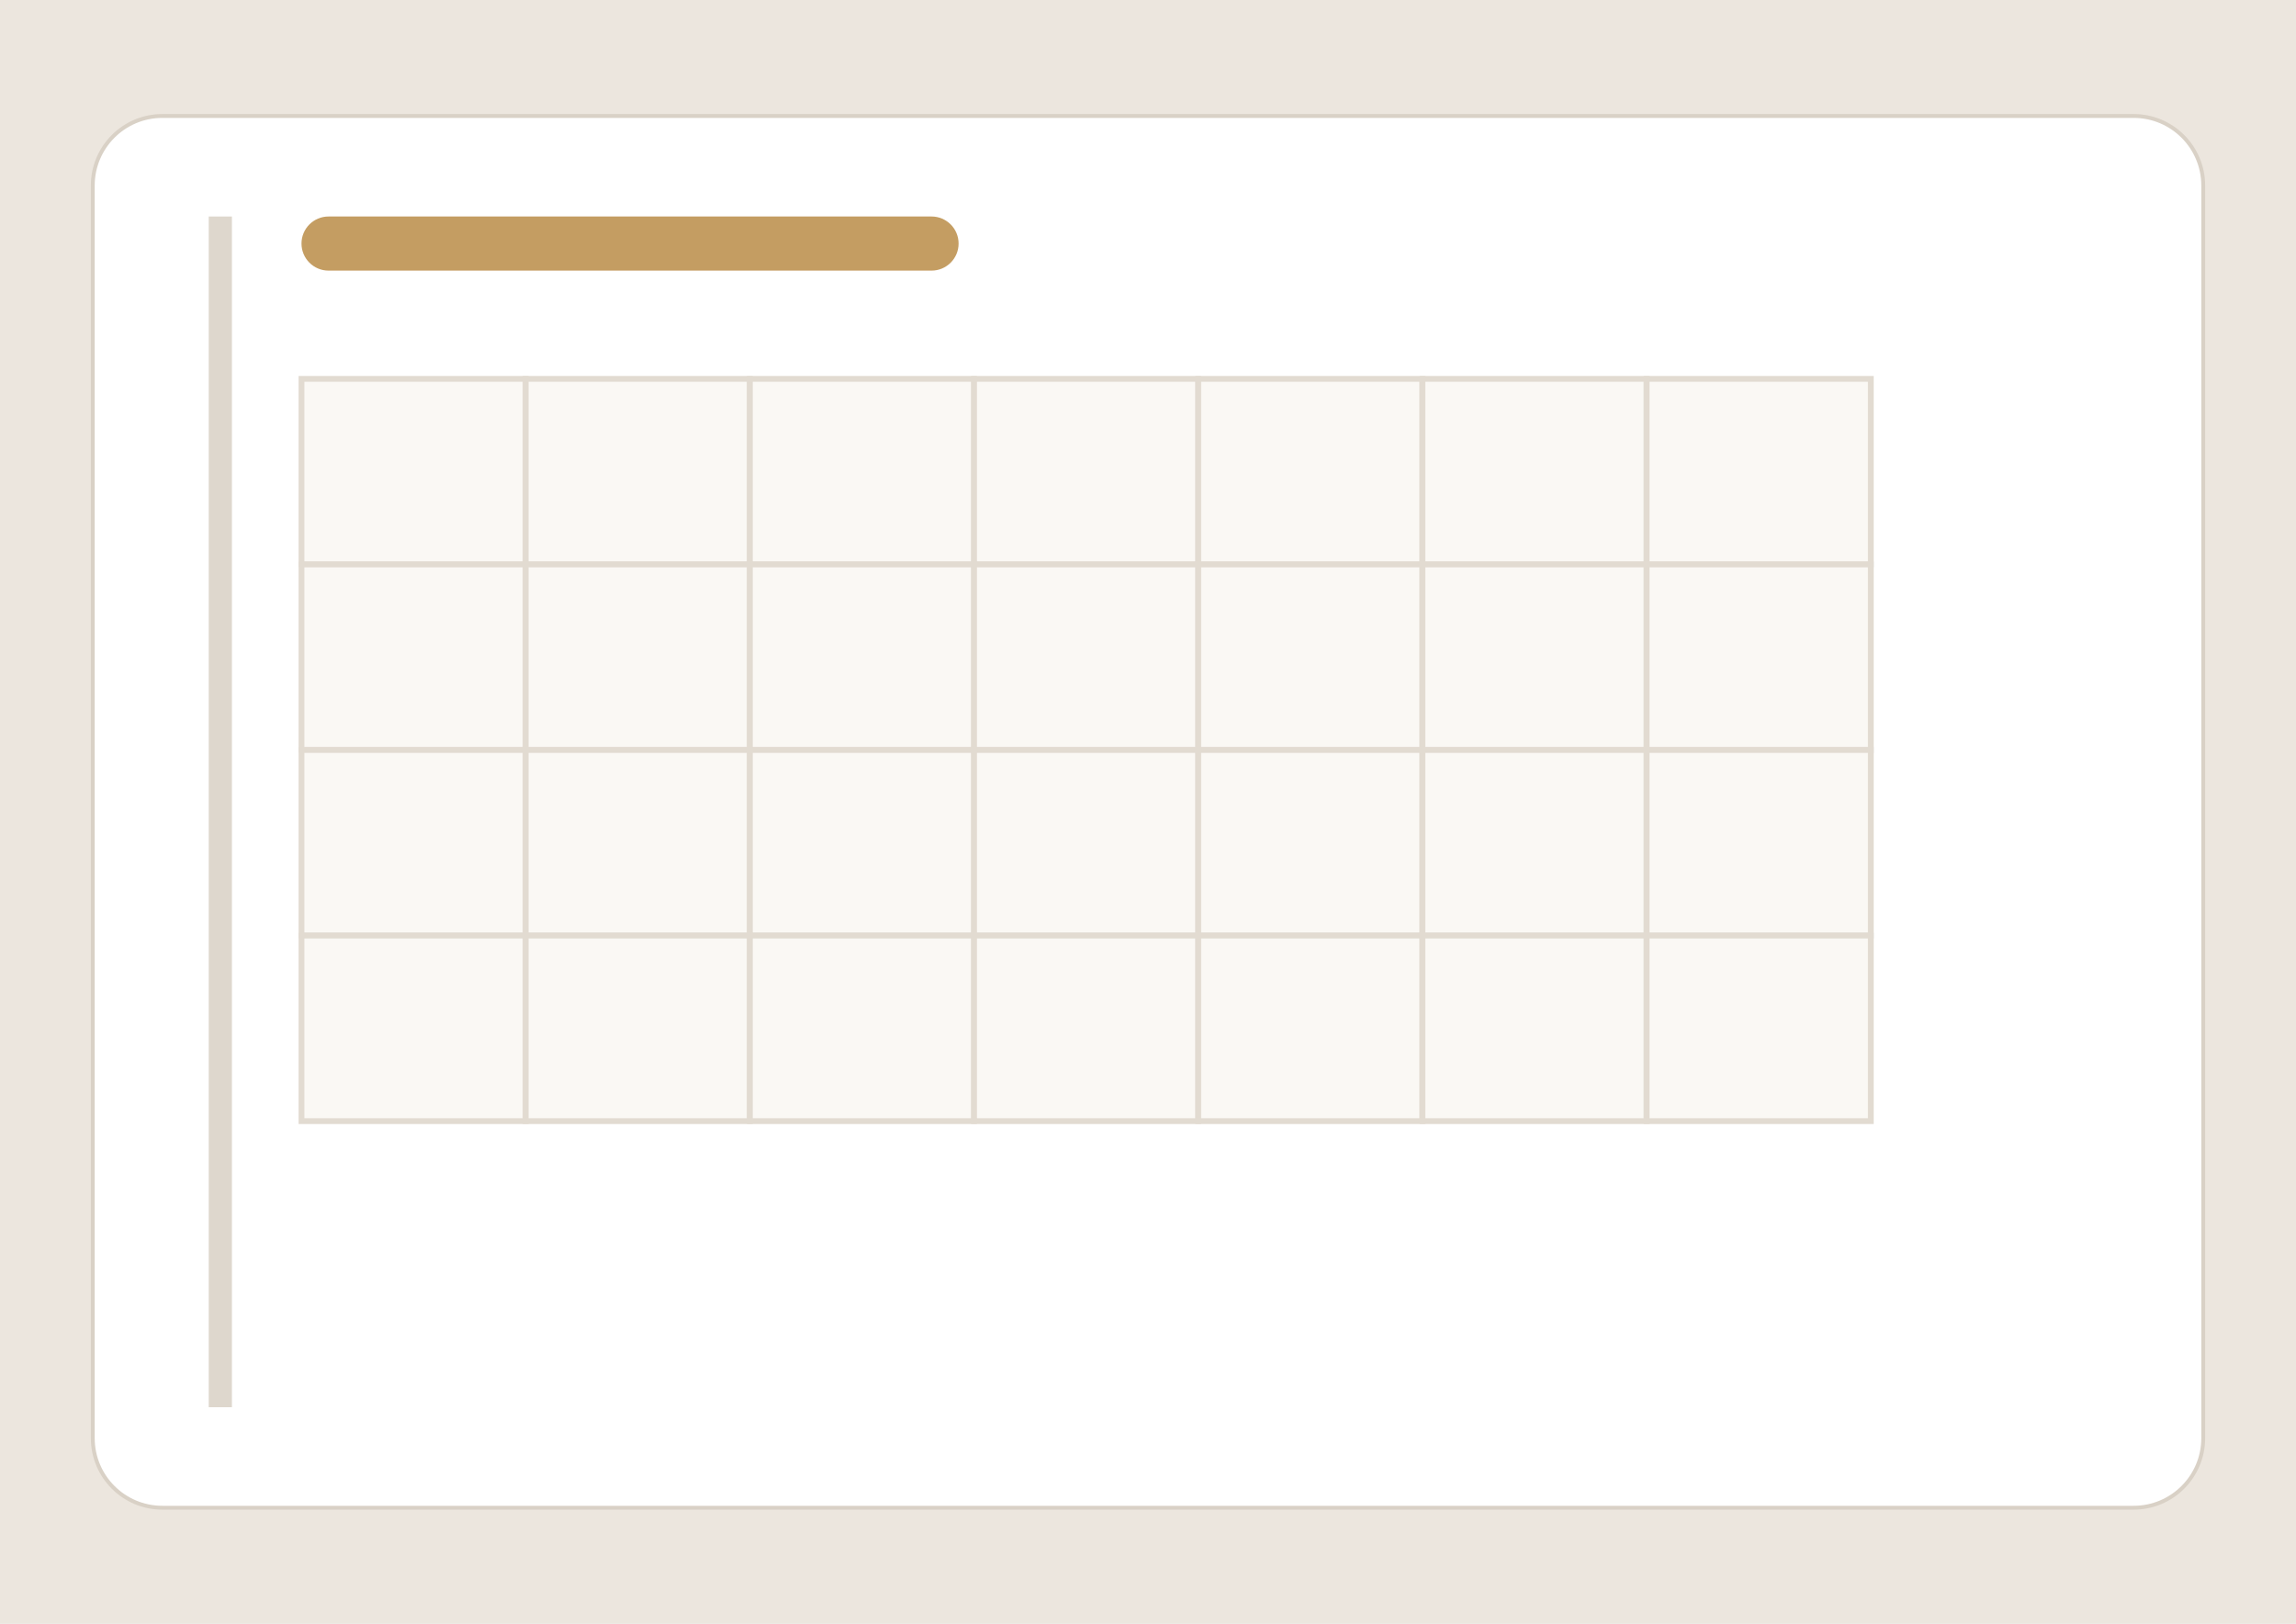
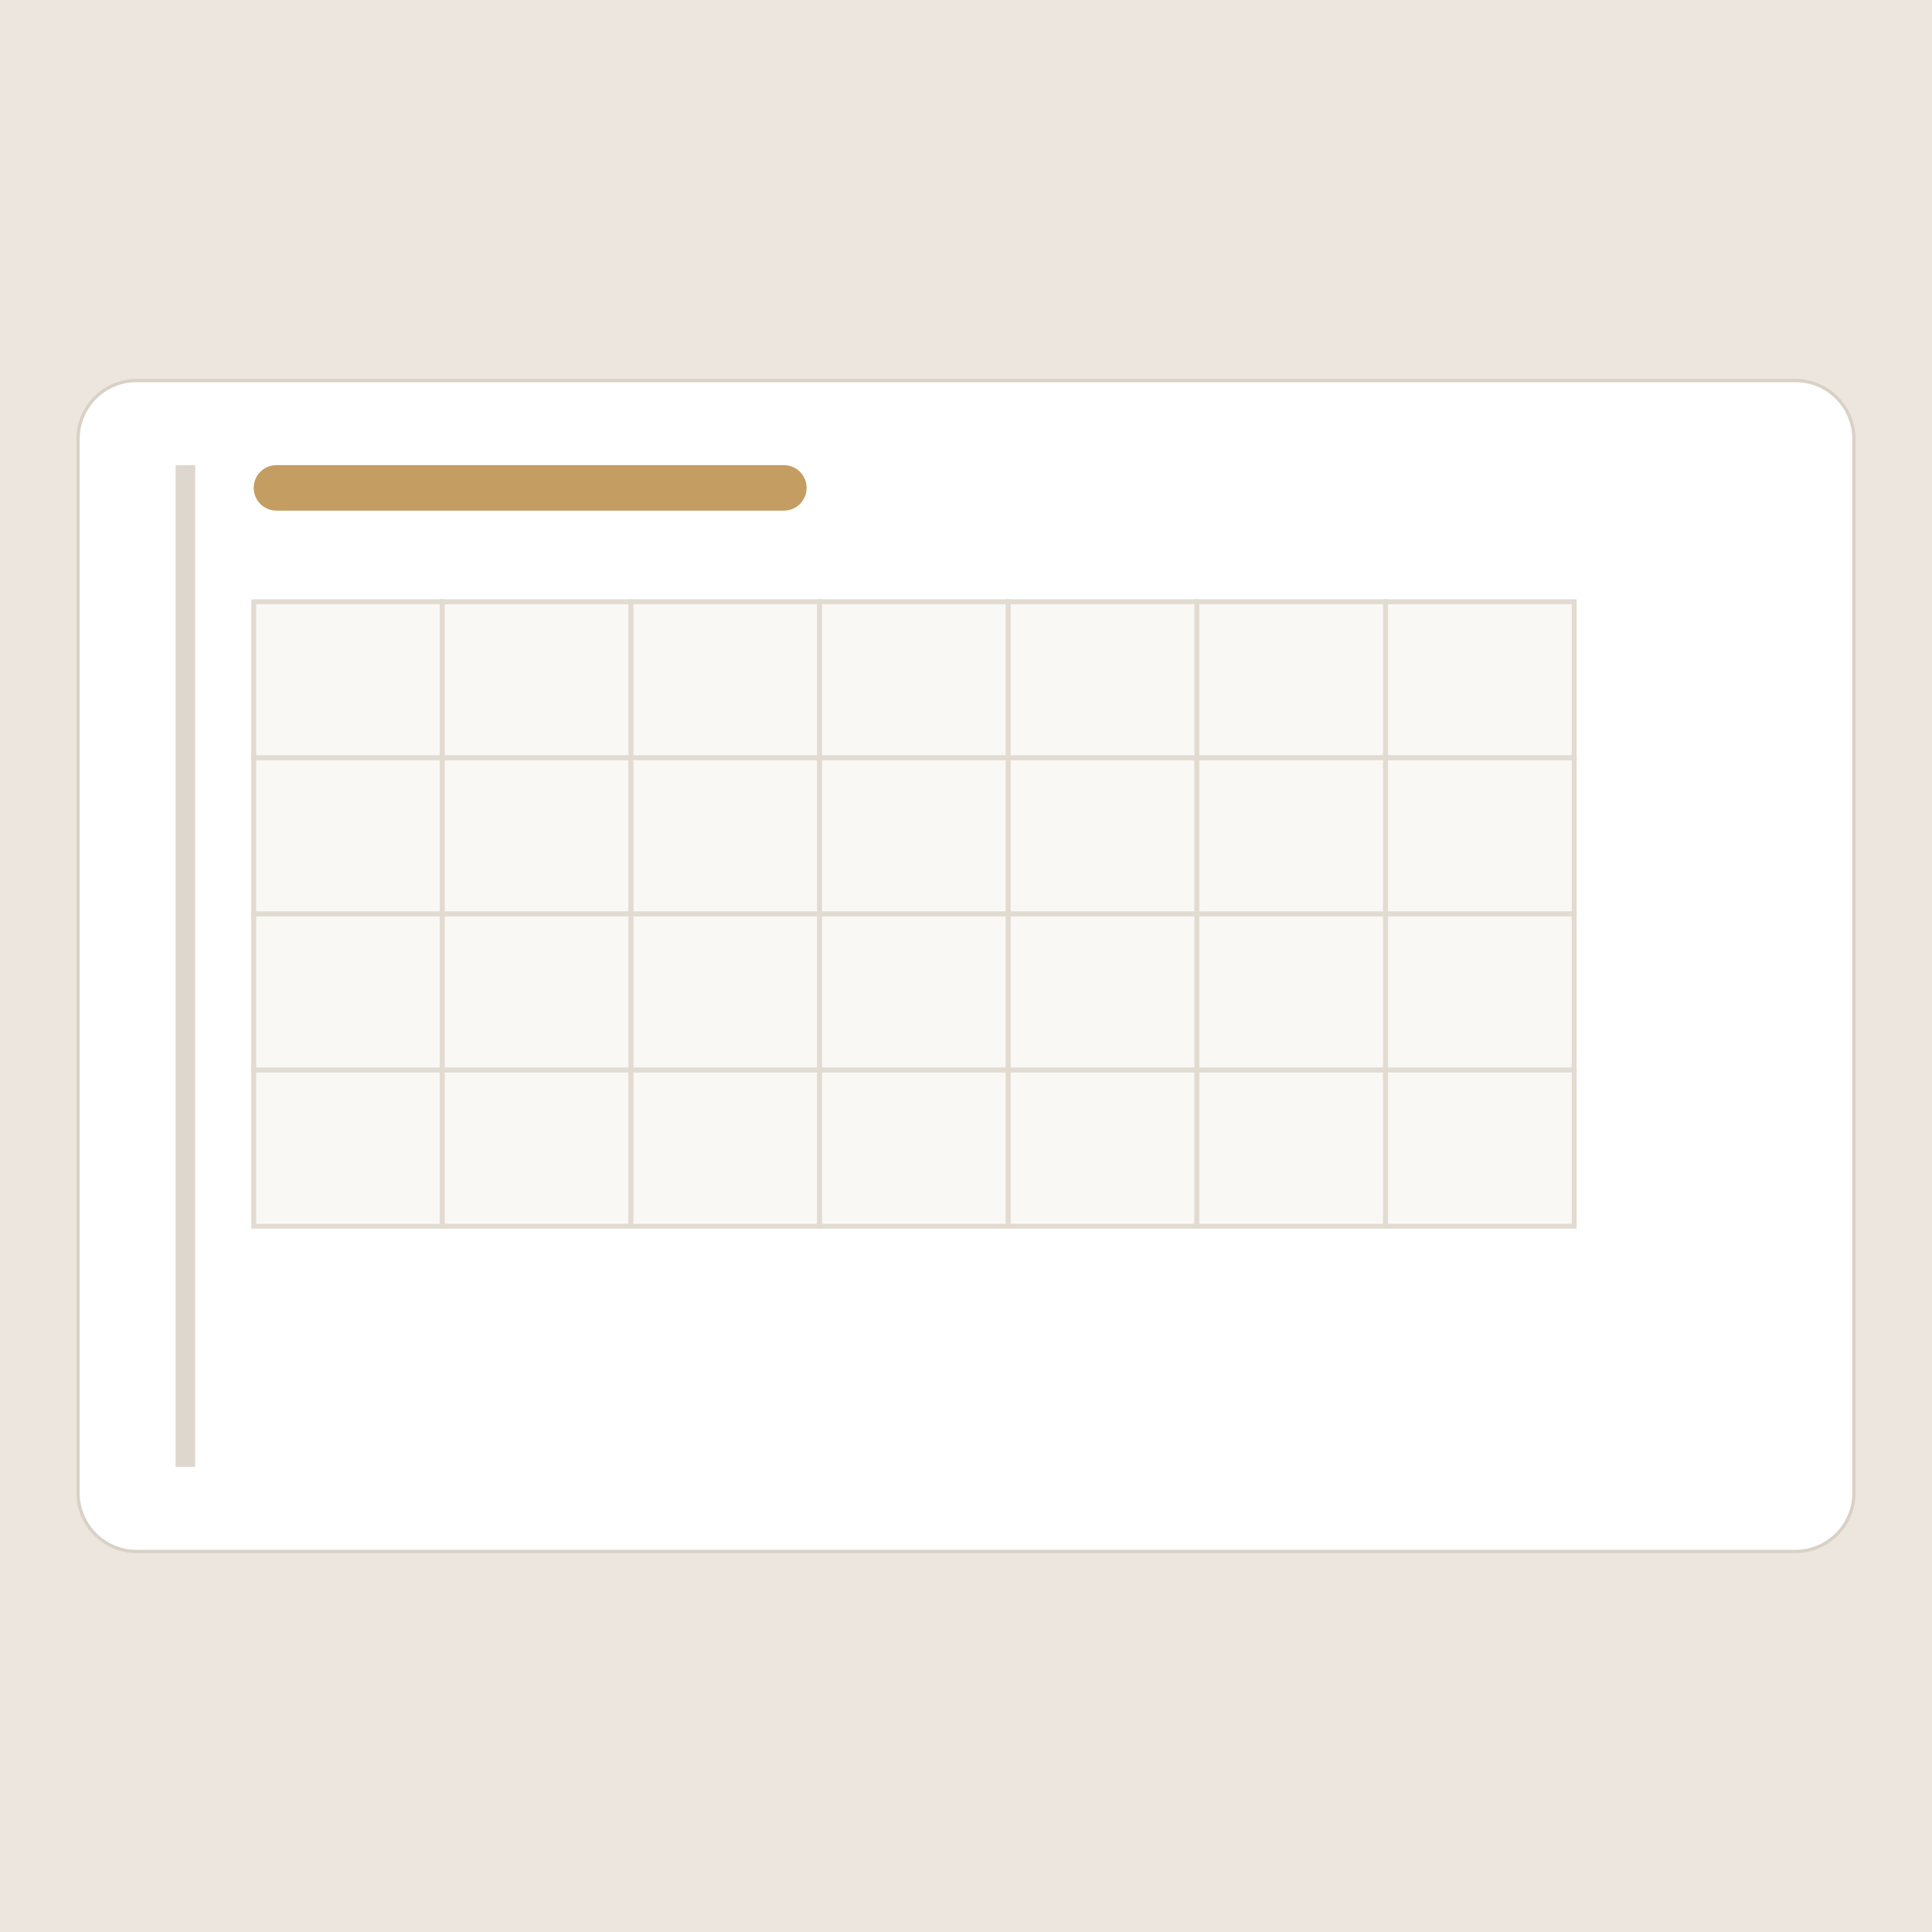
- <svg xmlns="http://www.w3.org/2000/svg" viewBox="0 0 594 420">
-   <rect width="594" height="420" fill="#ece6de" />
-   <rect x="24" y="30" width="546" height="360" rx="18" fill="#fff" stroke="#d9d1c6" />
-   <rect x="54" y="56" width="6" height="308" fill="#ded7cd" />
-   <rect x="78" y="56" width="170" height="14" rx="7" fill="#c49d62" />
-   <g fill="#faf8f4" stroke="#e2dbd1" stroke-width="1.5">
-     <rect x="78" y="98" width="58" height="48" />
-     <rect x="136" y="98" width="58" height="48" />
-     <rect x="194" y="98" width="58" height="48" />
-     <rect x="252" y="98" width="58" height="48" />
-     <rect x="310" y="98" width="58" height="48" />
-     <rect x="368" y="98" width="58" height="48" />
-     <rect x="426" y="98" width="58" height="48" />
-     <rect x="78" y="146" width="58" height="48" />
-     <rect x="136" y="146" width="58" height="48" />
-     <rect x="194" y="146" width="58" height="48" />
-     <rect x="252" y="146" width="58" height="48" />
-     <rect x="310" y="146" width="58" height="48" />
-     <rect x="368" y="146" width="58" height="48" />
-     <rect x="426" y="146" width="58" height="48" />
-     <rect x="78" y="194" width="58" height="48" />
-     <rect x="136" y="194" width="58" height="48" />
-     <rect x="194" y="194" width="58" height="48" />
-     <rect x="252" y="194" width="58" height="48" />
-     <rect x="310" y="194" width="58" height="48" />
-     <rect x="368" y="194" width="58" height="48" />
-     <rect x="426" y="194" width="58" height="48" />
-     <rect x="78" y="242" width="58" height="48" />
-     <rect x="136" y="242" width="58" height="48" />
-     <rect x="194" y="242" width="58" height="48" />
-     <rect x="252" y="242" width="58" height="48" />
-     <rect x="310" y="242" width="58" height="48" />
-     <rect x="368" y="242" width="58" height="48" />
-     <rect x="426" y="242" width="58" height="48" />
+ <svg xmlns="http://www.w3.org/2000/svg" viewBox="0 0 594 594">
+   <rect width="594" height="594" fill="#ece6de" />
+   <g transform="translate(0 87)">
+     <rect width="594" height="420" fill="#ece6de" />
+     <rect x="24" y="30" width="546" height="360" rx="18" fill="#fff" stroke="#d9d1c6" />
+     <rect x="54" y="56" width="6" height="308" fill="#ded7cd" />
+     <rect x="78" y="56" width="170" height="14" rx="7" fill="#c49d62" />
+     <g fill="#faf8f4" stroke="#e2dbd1" stroke-width="1.5">
+       <rect x="78" y="98" width="58" height="48" />
+       <rect x="136" y="98" width="58" height="48" />
+       <rect x="194" y="98" width="58" height="48" />
+       <rect x="252" y="98" width="58" height="48" />
+       <rect x="310" y="98" width="58" height="48" />
+       <rect x="368" y="98" width="58" height="48" />
+       <rect x="426" y="98" width="58" height="48" />
+       <rect x="78" y="146" width="58" height="48" />
+       <rect x="136" y="146" width="58" height="48" />
+       <rect x="194" y="146" width="58" height="48" />
+       <rect x="252" y="146" width="58" height="48" />
+       <rect x="310" y="146" width="58" height="48" />
+       <rect x="368" y="146" width="58" height="48" />
+       <rect x="426" y="146" width="58" height="48" />
+       <rect x="78" y="194" width="58" height="48" />
+       <rect x="136" y="194" width="58" height="48" />
+       <rect x="194" y="194" width="58" height="48" />
+       <rect x="252" y="194" width="58" height="48" />
+       <rect x="310" y="194" width="58" height="48" />
+       <rect x="368" y="194" width="58" height="48" />
+       <rect x="426" y="194" width="58" height="48" />
+       <rect x="78" y="242" width="58" height="48" />
+       <rect x="136" y="242" width="58" height="48" />
+       <rect x="194" y="242" width="58" height="48" />
+       <rect x="252" y="242" width="58" height="48" />
+       <rect x="310" y="242" width="58" height="48" />
+       <rect x="368" y="242" width="58" height="48" />
+       <rect x="426" y="242" width="58" height="48" />
+     </g>
  </g>
</svg>
